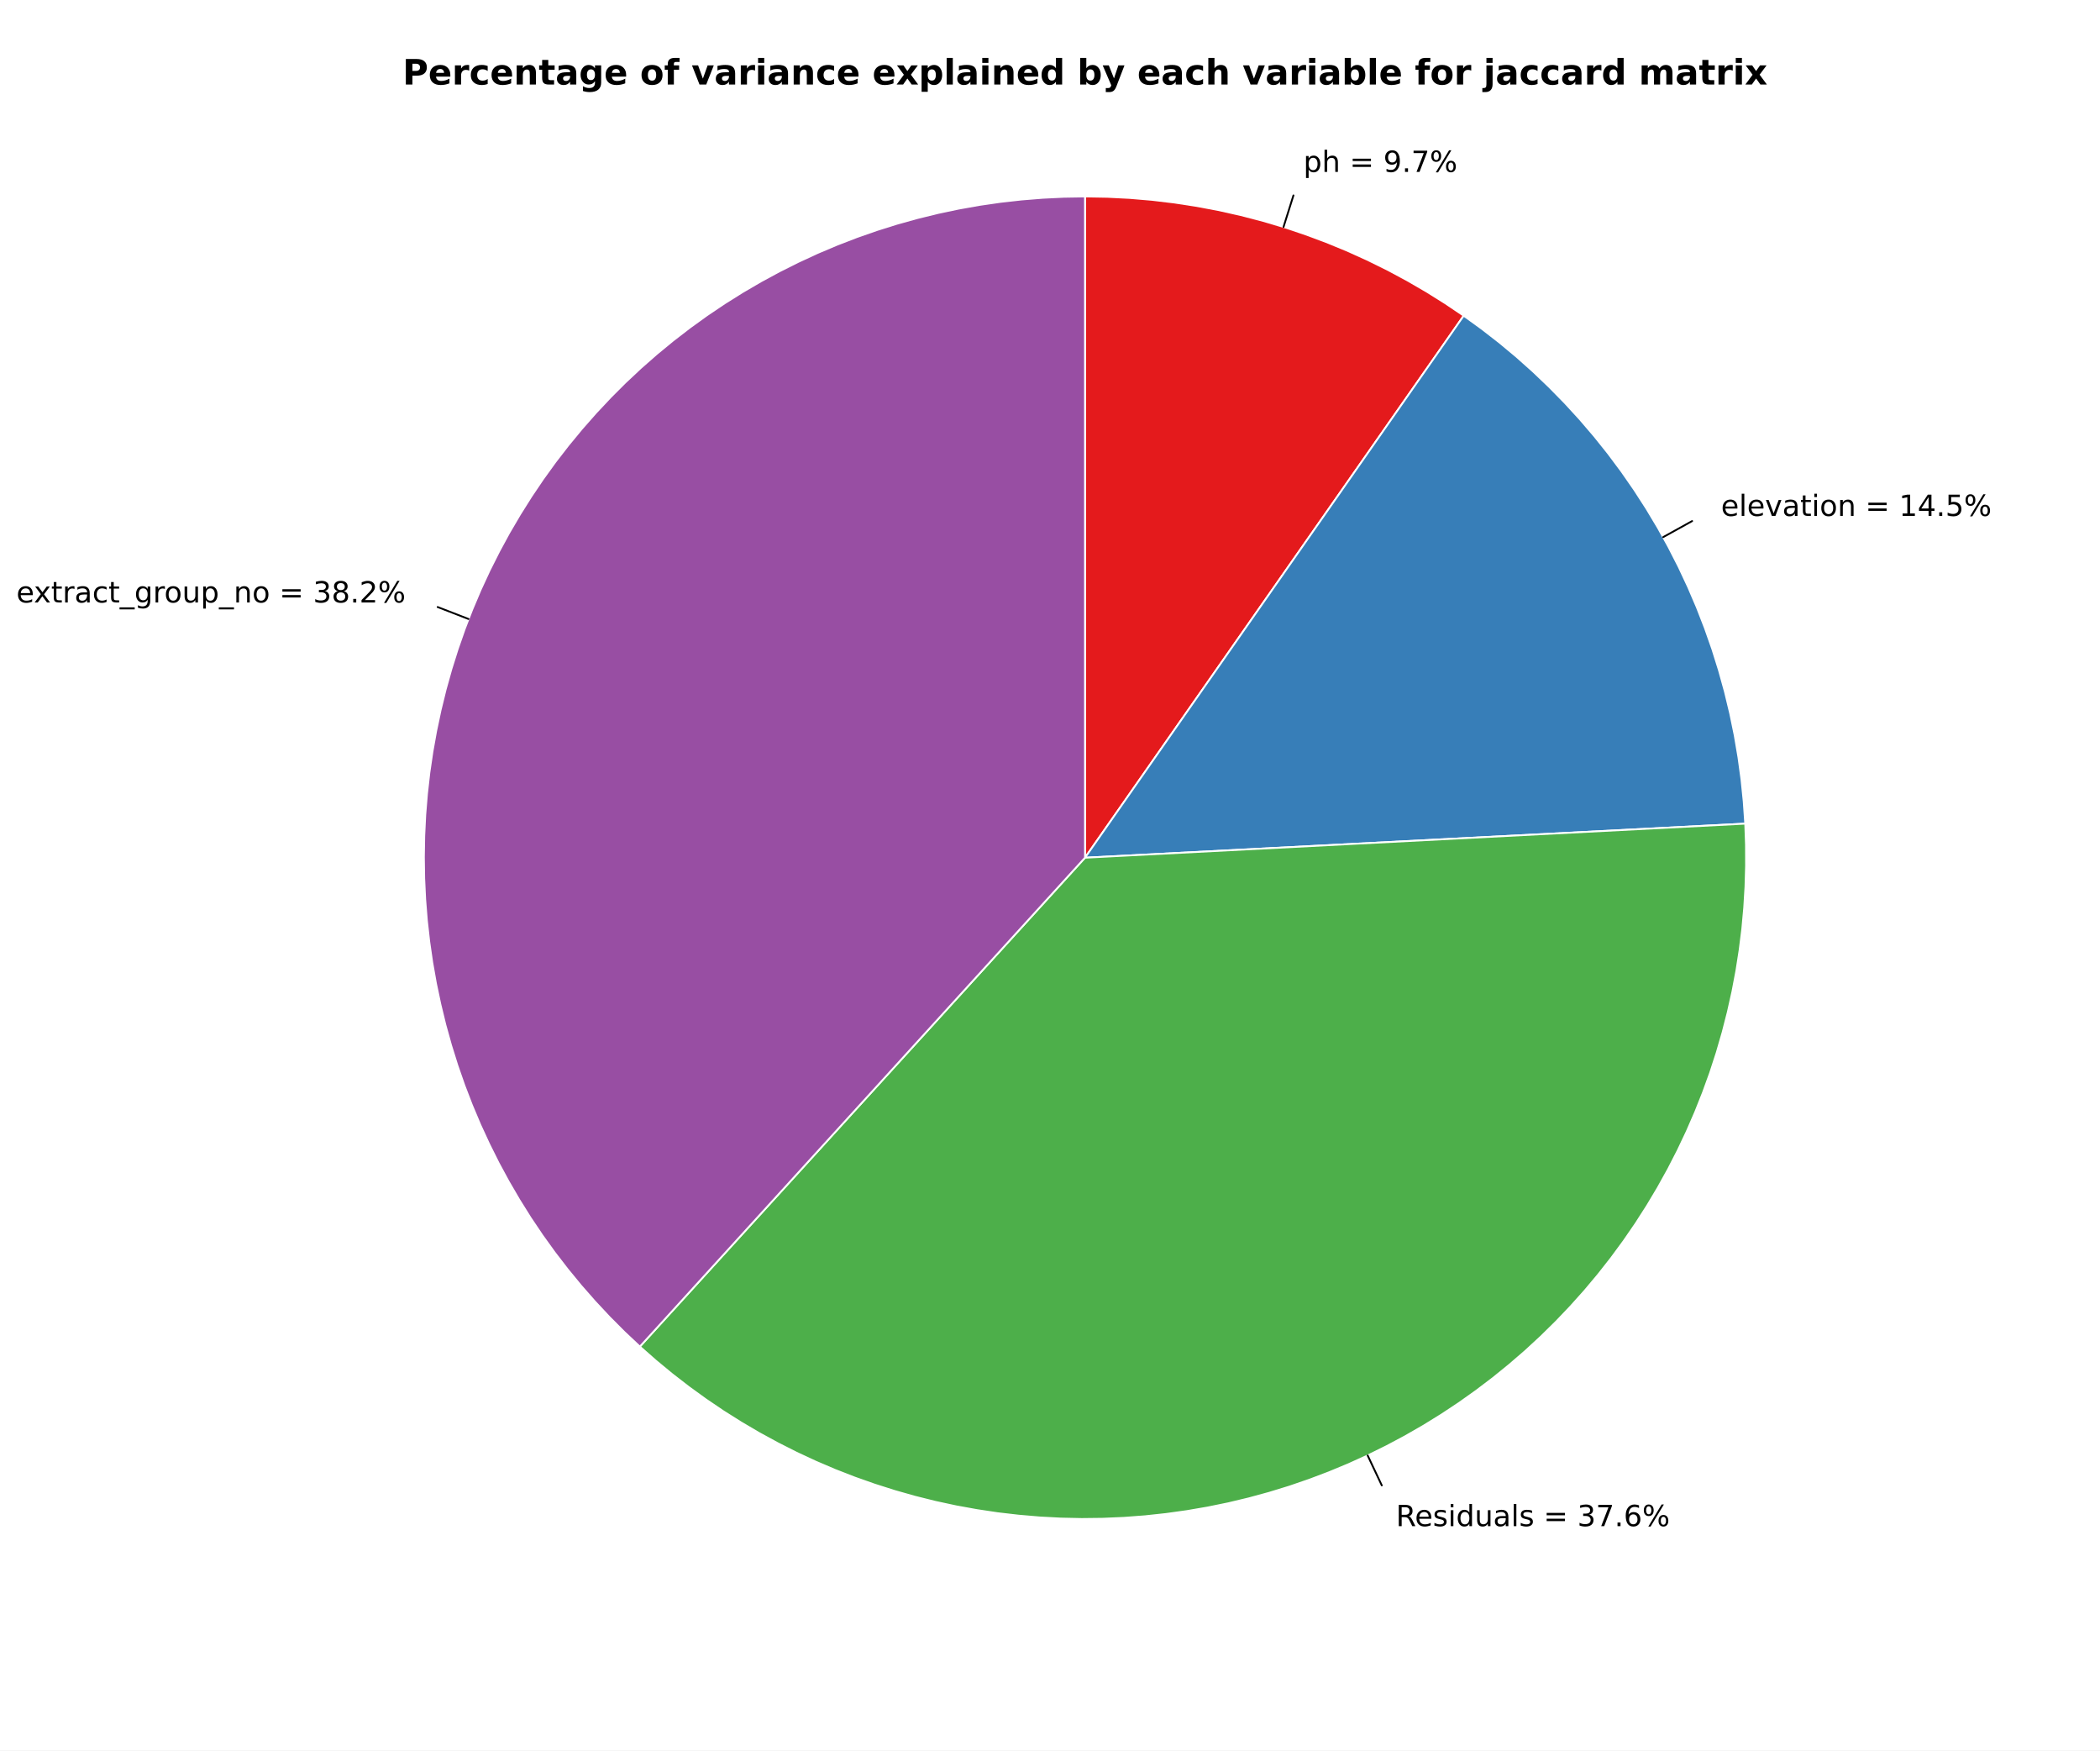
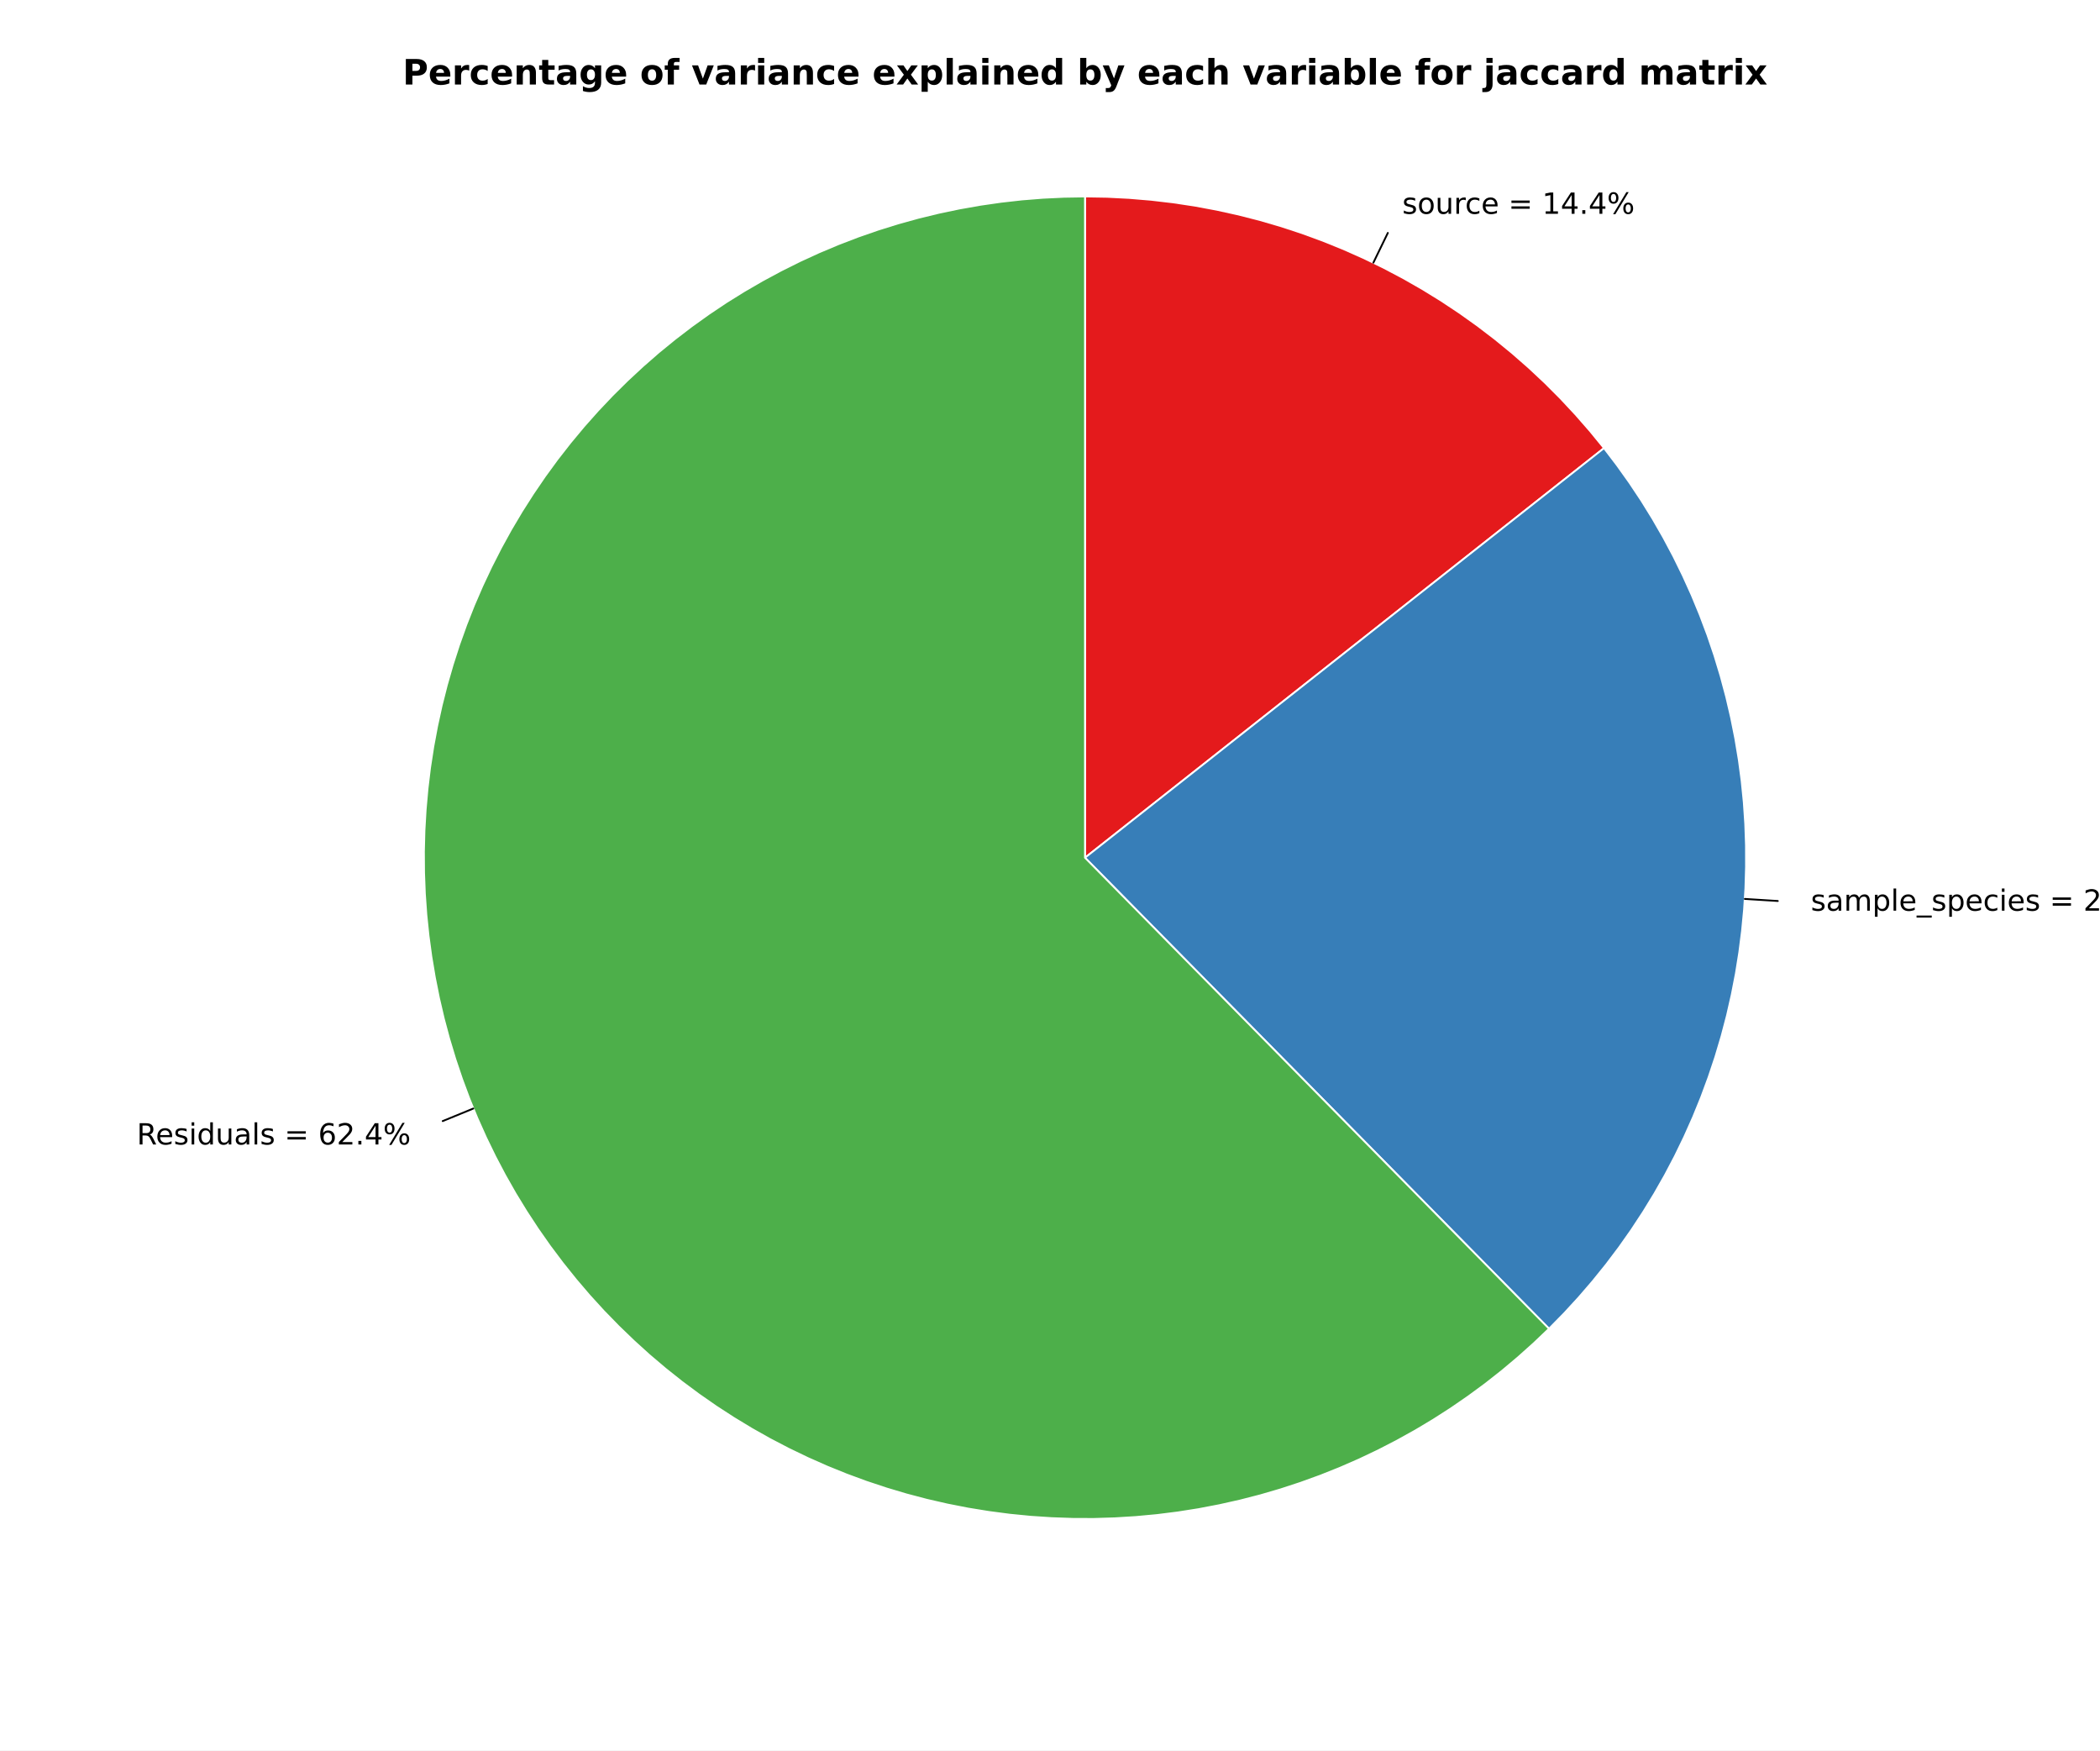
<svg xmlns="http://www.w3.org/2000/svg" viewBox="0 0 864.00 720.00">
  <defs>
    <style type="text/css">
    line, polyline, polygon, path, rect, circle {
      fill: none;
      stroke: #000000;
      stroke-linecap: round;
      stroke-linejoin: round;
      stroke-miterlimit: 10.00;
    }
  </style>
  </defs>
  <rect width="100%" height="100%" style="stroke: none; fill: #FFFFFF;" />
  <defs>
    <clipPath id="cpNTkuMDR8ODMzLjc2fDY0Ni41Nnw1OS4wNA==">
      <rect x="59.04" y="59.04" width="774.72" height="587.52" />
    </clipPath>
  </defs>
-   <polygon points="446.40,80.80 455.62,80.96 464.82,81.42 474.00,82.20 483.16,83.30 492.27,84.70 501.32,86.40 510.32,88.42 519.24,90.73 528.08,93.35 536.82,96.27 545.46,99.48 553.99,102.98 562.39,106.77 570.66,110.84 578.78,115.19 586.76,119.81 594.57,124.70 602.21,129.85 446.40,352.80 " style="stroke-width: 0.75; stroke: #FFFFFF; fill: #E41A1C;" clip-path="url(#cpNTkuMDR8ODMzLjc2fDY0Ni41Nnw1OS4wNA==)" />
-   <polyline points="528.08,93.35 532.16,80.38 " style="stroke-width: 0.75;" clip-path="url(#cpNTkuMDR8ODMzLjc2fDY0Ni41Nnw1OS4wNA==)" />
+   <polygon points="446.40,80.80 455.49,80.95 464.58,81.41 473.64,82.17 482.67,83.23 491.66,84.59 500.60,86.26 509.49,88.22 518.30,90.47 527.03,93.02 535.66,95.86 544.20,98.99 552.63,102.40 560.95,106.10 569.13,110.06 577.18,114.30 585.08,118.81 592.82,123.57 600.40,128.60 607.81,133.87 615.04,139.39 622.08,145.15 628.93,151.14 635.57,157.35 641.99,163.78 648.20,170.43 654.19,177.28 659.94,184.32 446.40,352.80 " style="stroke-width: 0.75; stroke: #FFFFFF; fill: #E41A1C;" clip-path="url(#cpNTkuMDR8ODMzLjc2fDY0Ni41Nnw1OS4wNA==)" />
+   <polyline points="565.05,108.04 570.99,95.81 " style="stroke-width: 0.75;" clip-path="url(#cpNTkuMDR8ODMzLjc2fDY0Ni41Nnw1OS4wNA==)" />
  <defs>
    <clipPath id="cpMC4wMHw4NjQuMDB8NzIwLjAwfDAuMDA=">
      <rect x="0.00" y="0.00" width="864.00" height="720.00" />
    </clipPath>
  </defs>
  <g clip-path="url(#cpMC4wMHw4NjQuMDB8NzIwLjAwfDAuMDA=)">
-     <text x="536.24" y="70.72" style="font-size: 12.00px; font-family: DejaVu Sans;" textLength="63.39px" lengthAdjust="spacingAndGlyphs">ph = 9.7%</text>
+     <text x="576.92" y="87.94" style="font-size: 12.00px; font-family: DejaVu Sans;" textLength="95.92px" lengthAdjust="spacingAndGlyphs">source = 14.4%</text>
  </g>
  <defs>
    <clipPath id="cpNTkuMDR8ODMzLjc2fDY0Ni41Nnw1OS4wNA==">
      <rect x="59.04" y="59.04" width="774.72" height="587.52" />
    </clipPath>
  </defs>
-   <polygon points="602.21,129.85 609.63,135.22 616.87,140.84 623.91,146.70 630.75,152.80 637.37,159.12 643.79,165.66 649.98,172.41 655.94,179.37 661.66,186.52 667.13,193.86 672.36,201.39 677.33,209.08 682.04,216.94 686.48,224.95 690.65,233.10 694.54,241.40 698.15,249.81 701.47,258.35 704.51,266.99 707.25,275.73 709.70,284.56 711.85,293.46 713.70,302.43 715.24,311.46 716.48,320.54 717.41,329.65 718.04,338.79 446.40,352.80 " style="stroke-width: 0.75; stroke: #FFFFFF; fill: #377EB8;" clip-path="url(#cpNTkuMDR8ODMzLjc2fDY0Ni41Nnw1OS4wNA==)" />
-   <polyline points="684.29,220.92 696.19,214.33 " style="stroke-width: 0.75;" clip-path="url(#cpNTkuMDR8ODMzLjc2fDY0Ni41Nnw1OS4wNA==)" />
+   <polygon points="659.94,184.32 665.29,191.34 670.42,198.53 675.31,205.88 679.96,213.39 684.36,221.04 688.51,228.83 692.40,236.76 696.04,244.80 699.41,252.96 702.52,261.22 705.36,269.59 707.92,278.03 710.21,286.56 712.22,295.16 713.95,303.81 715.40,312.52 716.57,321.28 717.45,330.06 718.04,338.87 718.35,347.69 718.37,356.52 718.11,365.35 717.56,374.16 716.72,382.95 715.60,391.70 714.20,400.42 712.51,409.09 710.55,417.69 708.30,426.23 705.78,434.69 702.98,443.07 699.92,451.35 696.59,459.52 692.99,467.59 689.14,475.53 685.03,483.34 680.66,491.02 676.05,498.55 671.20,505.93 666.12,513.14 660.80,520.19 655.25,527.06 649.49,533.74 643.51,540.24 637.32,546.54 446.40,352.80 " style="stroke-width: 0.75; stroke: #FFFFFF; fill: #377EB8;" clip-path="url(#cpNTkuMDR8ODMzLjc2fDY0Ni41Nnw1OS4wNA==)" />
+   <polyline points="717.87,369.75 731.44,370.60 " style="stroke-width: 0.75;" clip-path="url(#cpNTkuMDR8ODMzLjc2fDY0Ni41Nnw1OS4wNA==)" />
  <defs>
    <clipPath id="cpMC4wMHw4NjQuMDB8NzIwLjAwfDAuMDA=">
      <rect x="0.00" y="0.00" width="864.00" height="720.00" />
    </clipPath>
  </defs>
  <g clip-path="url(#cpMC4wMHw4NjQuMDB8NzIwLjAwfDAuMDA=)">
-     <text x="708.08" y="212.21" style="font-size: 12.00px; font-family: DejaVu Sans;" textLength="111.35px" lengthAdjust="spacingAndGlyphs">elevation = 14.5%</text>
+     <text x="745.02" y="374.59" style="font-size: 12.00px; font-family: DejaVu Sans;" textLength="150.25px" lengthAdjust="spacingAndGlyphs">sample_species = 23.2%</text>
  </g>
  <defs>
    <clipPath id="cpNTkuMDR8ODMzLjc2fDY0Ni41Nnw1OS4wNA==">
      <rect x="59.04" y="59.04" width="774.72" height="587.52" />
    </clipPath>
  </defs>
-   <polygon points="718.04,338.79 718.35,347.46 718.38,356.14 718.13,364.81 717.61,373.47 716.82,382.12 715.74,390.73 714.40,399.30 712.78,407.83 710.88,416.30 708.72,424.70 706.30,433.03 703.61,441.28 700.65,449.44 697.44,457.50 693.97,465.46 690.25,473.30 686.28,481.02 682.07,488.60 677.62,496.05 672.93,503.36 668.01,510.51 662.87,517.50 657.51,524.32 651.93,530.97 646.14,537.43 640.15,543.71 633.96,549.79 627.58,555.68 621.01,561.35 614.27,566.82 607.36,572.06 600.28,577.09 593.05,581.88 585.67,586.44 578.14,590.77 570.48,594.85 562.70,598.68 554.80,602.27 546.78,605.60 538.67,608.67 530.46,611.49 522.16,614.04 513.79,616.32 505.35,618.34 496.85,620.08 488.30,621.55 479.70,622.75 471.07,623.68 462.42,624.33 453.75,624.70 445.07,624.80 436.40,624.62 427.73,624.16 419.08,623.42 410.46,622.42 401.88,621.13 393.34,619.58 384.86,617.75 376.44,615.65 368.09,613.28 359.82,610.65 351.64,607.76 343.55,604.61 335.57,601.20 327.70,597.54 319.96,593.62 312.34,589.47 304.86,585.07 297.52,580.44 290.33,575.57 283.31,570.48 276.45,565.17 269.76,559.64 263.25,553.90 446.40,352.80 " style="stroke-width: 0.75; stroke: #FFFFFF; fill: #4DAF4A;" clip-path="url(#cpNTkuMDR8ODMzLjc2fDY0Ni41Nnw1OS4wNA==)" />
-   <polyline points="562.70,598.68 568.51,610.98 " style="stroke-width: 0.75;" clip-path="url(#cpNTkuMDR8ODMzLjc2fDY0Ni41Nnw1OS4wNA==)" />
+   <polygon points="637.32,546.54 631.05,552.52 624.59,558.30 617.95,563.88 611.14,569.24 604.16,574.37 597.02,579.29 589.73,583.97 582.29,588.42 574.71,592.63 567.01,596.60 559.18,600.32 551.23,603.79 543.18,607.00 535.04,609.95 526.80,612.65 518.48,615.08 510.08,617.24 501.63,619.13 493.11,620.76 484.55,622.11 475.95,623.19 467.32,623.99 458.67,624.52 450.01,624.78 441.34,624.75 432.68,624.45 424.03,623.88 415.40,623.03 406.81,621.90 398.25,620.51 389.75,618.84 381.30,616.90 372.92,614.69 364.61,612.21 356.39,609.48 348.26,606.48 340.22,603.22 332.30,599.71 324.49,595.95 316.80,591.94 309.25,587.69 301.84,583.20 294.57,578.48 287.46,573.53 280.50,568.35 273.72,562.96 267.11,557.35 260.69,551.53 254.45,545.51 248.40,539.30 242.56,532.90 236.93,526.31 231.51,519.55 226.30,512.62 221.32,505.52 216.57,498.27 212.05,490.88 207.77,483.34 203.73,475.67 199.94,467.88 196.40,459.97 193.11,451.95 190.08,443.83 187.31,435.61 184.81,427.32 182.56,418.94 180.59,410.50 178.89,402.00 177.46,393.46 176.30,384.87 175.41,376.24 174.80,367.60 174.47,358.94 174.41,350.27 174.63,341.60 175.13,332.95 175.90,324.32 176.94,315.71 178.26,307.15 179.85,298.63 181.71,290.16 183.84,281.76 186.24,273.43 188.90,265.18 191.82,257.02 195.00,248.96 198.44,241.00 202.13,233.16 206.06,225.44 210.24,217.84 214.66,210.39 219.32,203.08 224.20,195.92 229.31,188.92 234.65,182.08 240.19,175.42 245.95,168.94 251.91,162.65 258.07,156.55 264.42,150.65 270.95,144.95 277.66,139.47 284.54,134.20 291.59,129.15 298.79,124.33 306.15,119.75 313.65,115.40 321.28,111.29 329.04,107.42 336.91,103.81 344.90,100.45 352.99,97.34 361.18,94.49 369.45,91.91 377.81,89.59 386.23,87.54 394.71,85.76 403.24,84.25 411.82,83.01 420.44,82.04 429.08,81.35 437.73,80.94 446.40,80.80 446.40,352.80 " style="stroke-width: 0.75; stroke: #FFFFFF; fill: #4DAF4A;" clip-path="url(#cpNTkuMDR8ODMzLjc2fDY0Ni41Nnw1OS4wNA==)" />
+   <polyline points="194.73,455.97 182.14,461.13 " style="stroke-width: 0.75;" clip-path="url(#cpNTkuMDR8ODMzLjc2fDY0Ni41Nnw1OS4wNA==)" />
  <defs>
    <clipPath id="cpMC4wMHw4NjQuMDB8NzIwLjAwfDAuMDA=">
      <rect x="0.00" y="0.00" width="864.00" height="720.00" />
    </clipPath>
  </defs>
  <g clip-path="url(#cpMC4wMHw4NjQuMDB8NzIwLjAwfDAuMDA=)">
-     <text x="574.33" y="627.74" style="font-size: 12.00px; font-family: DejaVu Sans;" textLength="113.27px" lengthAdjust="spacingAndGlyphs">Residuals = 37.6%</text>
-   </g>
-   <defs>
-     <clipPath id="cpNTkuMDR8ODMzLjc2fDY0Ni41Nnw1OS4wNA==">
-       <rect x="59.04" y="59.04" width="774.72" height="587.52" />
-     </clipPath>
-   </defs>
-   <polygon points="263.25,553.90 256.90,547.93 250.75,541.76 244.80,535.39 239.05,528.84 233.52,522.11 228.20,515.20 223.11,508.13 218.25,500.90 213.63,493.51 209.24,485.98 205.09,478.32 201.20,470.52 197.55,462.61 194.16,454.58 191.03,446.45 188.16,438.22 185.56,429.91 183.22,421.51 181.16,413.04 179.36,404.52 177.84,395.94 176.60,387.31 175.63,378.65 174.94,369.97 174.53,361.26 174.40,352.55 174.55,343.84 174.97,335.13 175.68,326.45 176.66,317.79 177.92,309.17 179.46,300.59 181.27,292.06 183.35,283.60 185.70,275.21 188.32,266.90 191.20,258.68 194.35,250.55 197.75,242.53 201.41,234.62 205.33,226.83 209.48,219.18 213.89,211.66 218.53,204.28 223.40,197.06 228.50,189.99 233.83,183.10 239.38,176.38 245.13,169.84 251.10,163.48 257.26,157.32 263.62,151.36 270.17,145.61 276.90,140.07 283.80,134.75 290.86,129.66 298.09,124.79 305.47,120.16 313.00,115.76 320.66,111.61 328.45,107.71 336.36,104.05 344.38,100.66 352.51,97.52 360.74,94.64 369.05,92.03 377.45,89.69 385.91,87.61 394.44,85.81 403.01,84.28 411.64,83.03 420.30,82.06 428.98,81.36 437.69,80.94 446.40,80.80 446.40,352.80 " style="stroke-width: 0.75; stroke: #FFFFFF; fill: #984EA3;" clip-path="url(#cpNTkuMDR8ODMzLjc2fDY0Ni41Nnw1OS4wNA==)" />
-   <polyline points="192.74,254.60 180.06,249.69 " style="stroke-width: 0.75;" clip-path="url(#cpNTkuMDR8ODMzLjc2fDY0Ni41Nnw1OS4wNA==)" />
-   <defs>
-     <clipPath id="cpMC4wMHw4NjQuMDB8NzIwLjAwfDAuMDA=">
-       <rect x="0.00" y="0.00" width="864.00" height="720.00" />
-     </clipPath>
-   </defs>
-   <g clip-path="url(#cpMC4wMHw4NjQuMDB8NzIwLjAwfDAuMDA=)">
-     <text x="6.73" y="247.82" style="font-size: 12.00px; font-family: DejaVu Sans;" textLength="160.65px" lengthAdjust="spacingAndGlyphs">extract_group_no = 38.2%</text>
+     <text x="56.28" y="470.76" style="font-size: 12.00px; font-family: DejaVu Sans;" textLength="113.27px" lengthAdjust="spacingAndGlyphs">Residuals = 62.4%</text>
  </g>
  <g clip-path="url(#cpMC4wMHw4NjQuMDB8NzIwLjAwfDAuMDA=)">
    <text x="165.65" y="34.77" style="font-size: 14.40px; font-weight: bold; font-family: DejaVu Sans;" textLength="561.49px" lengthAdjust="spacingAndGlyphs">Percentage of variance explained by each variable for jaccard matrix</text>
  </g>
</svg>
